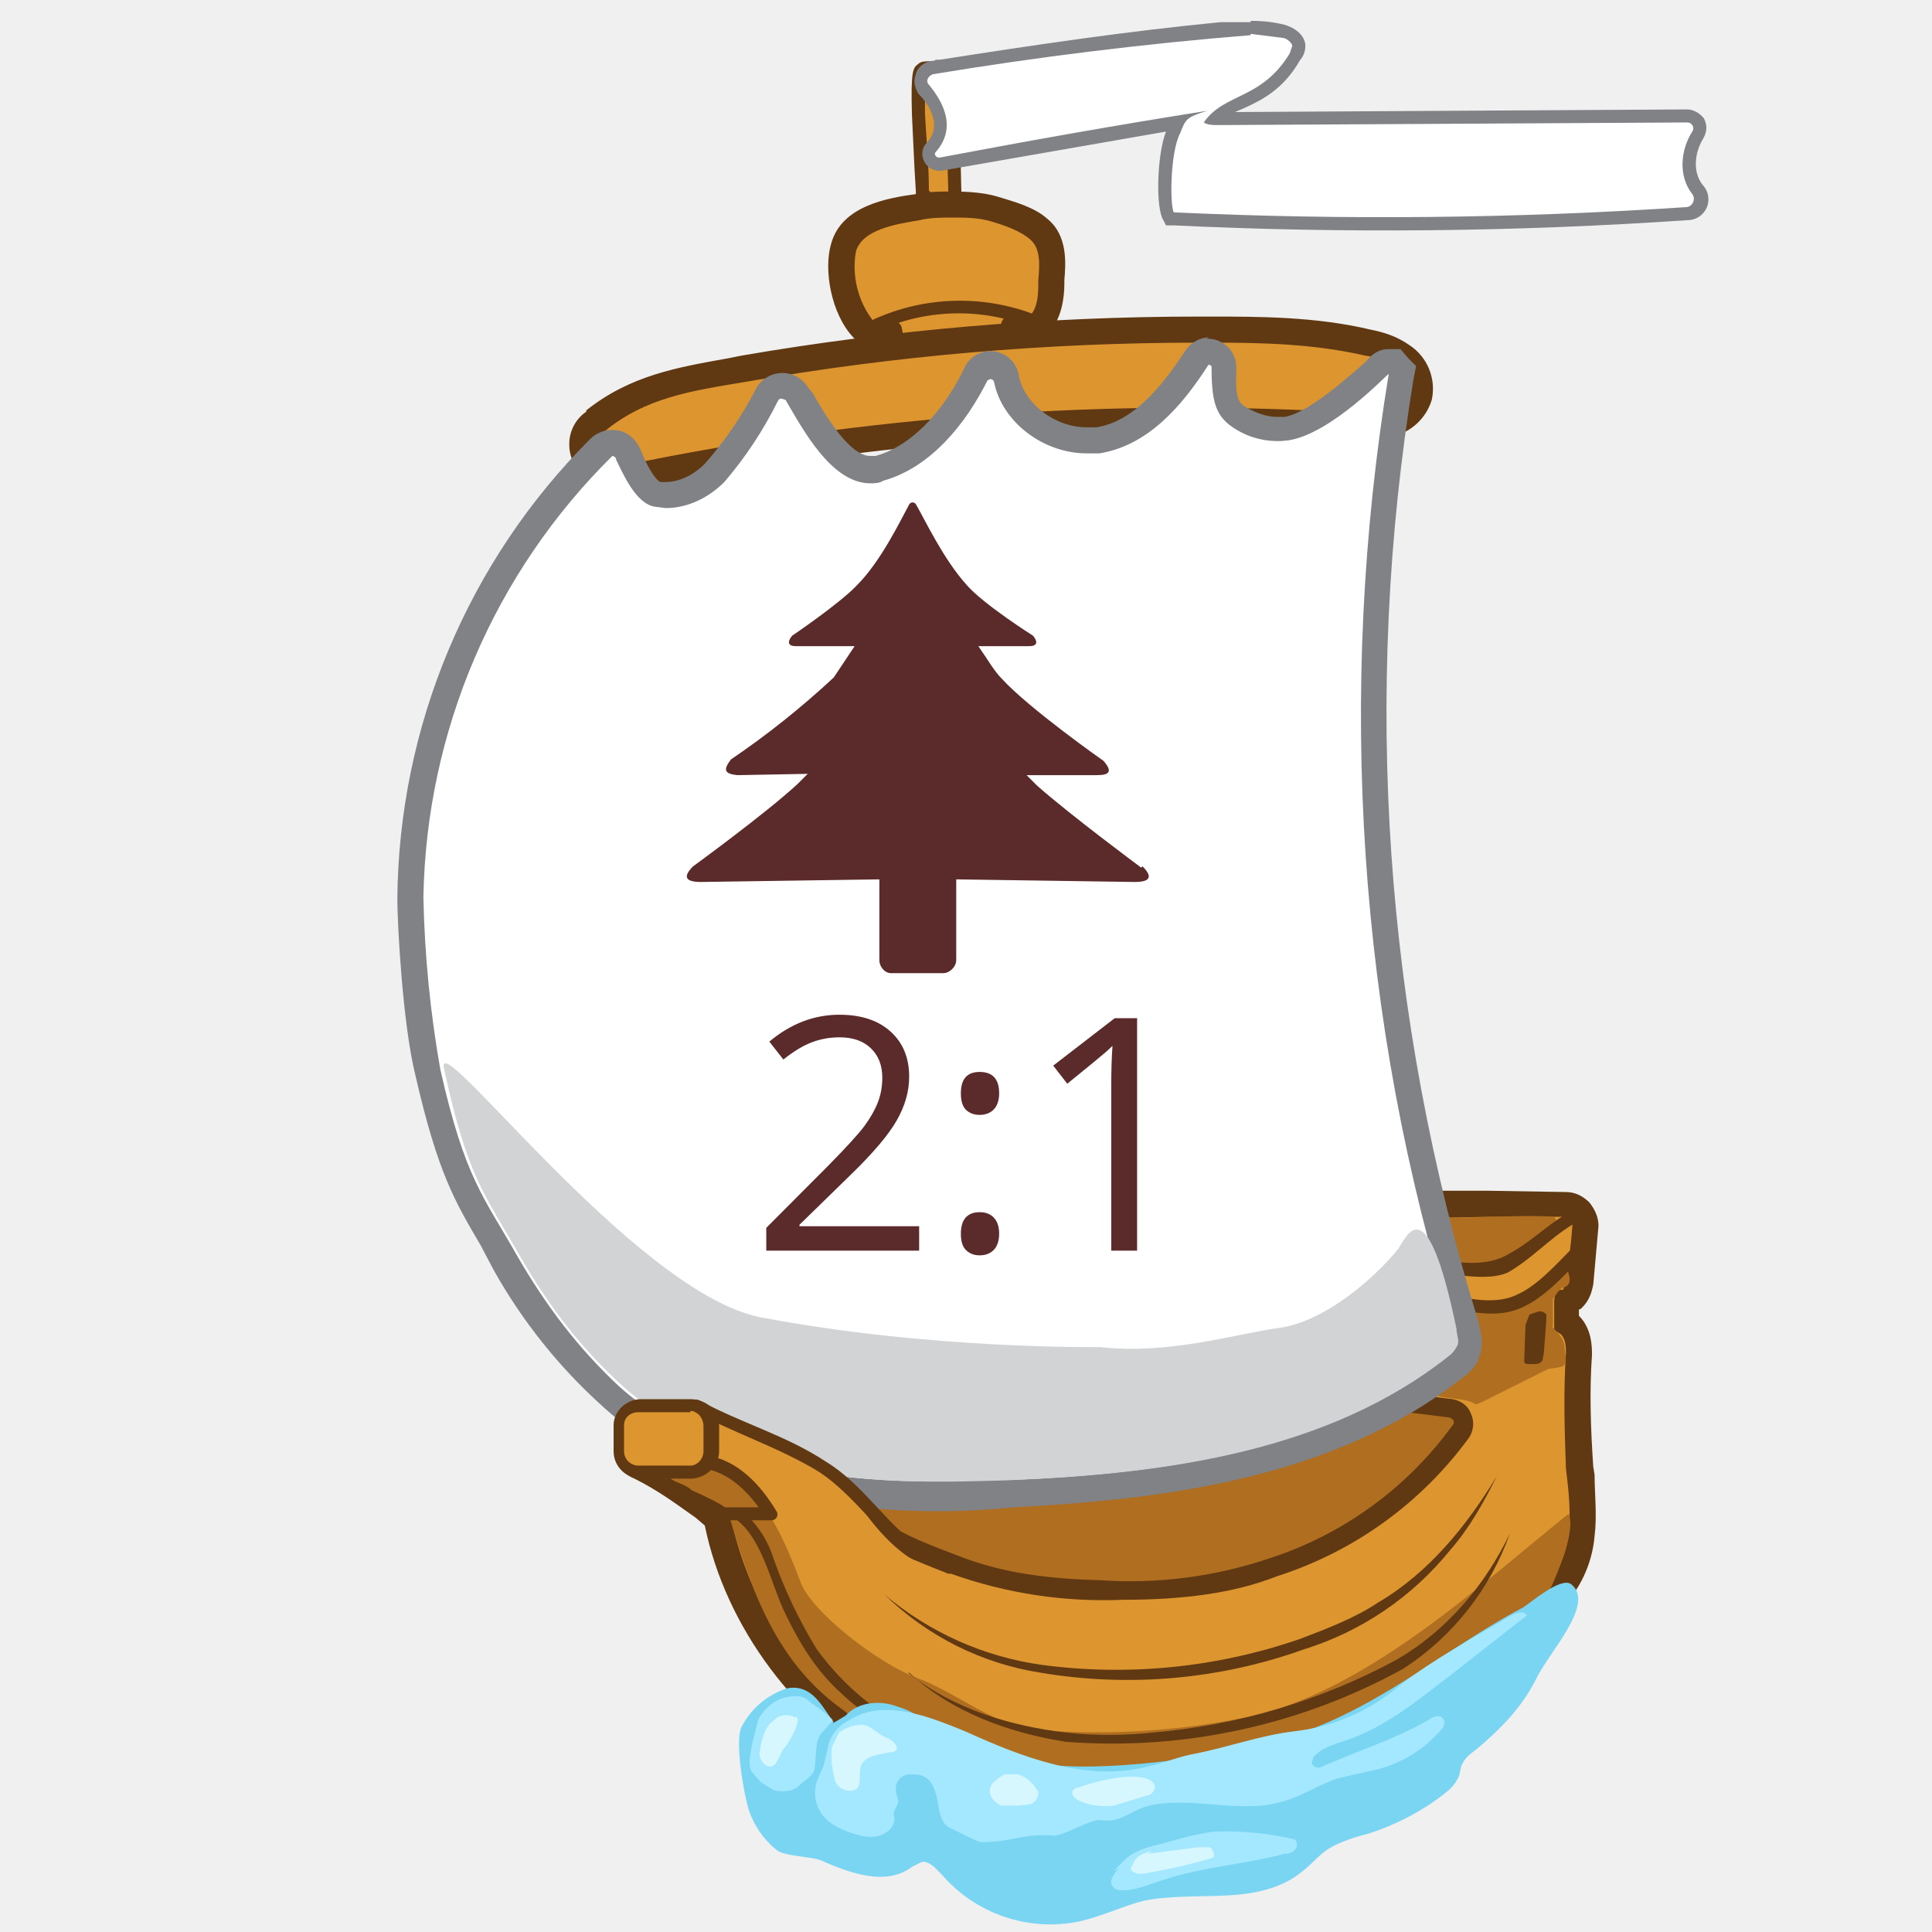
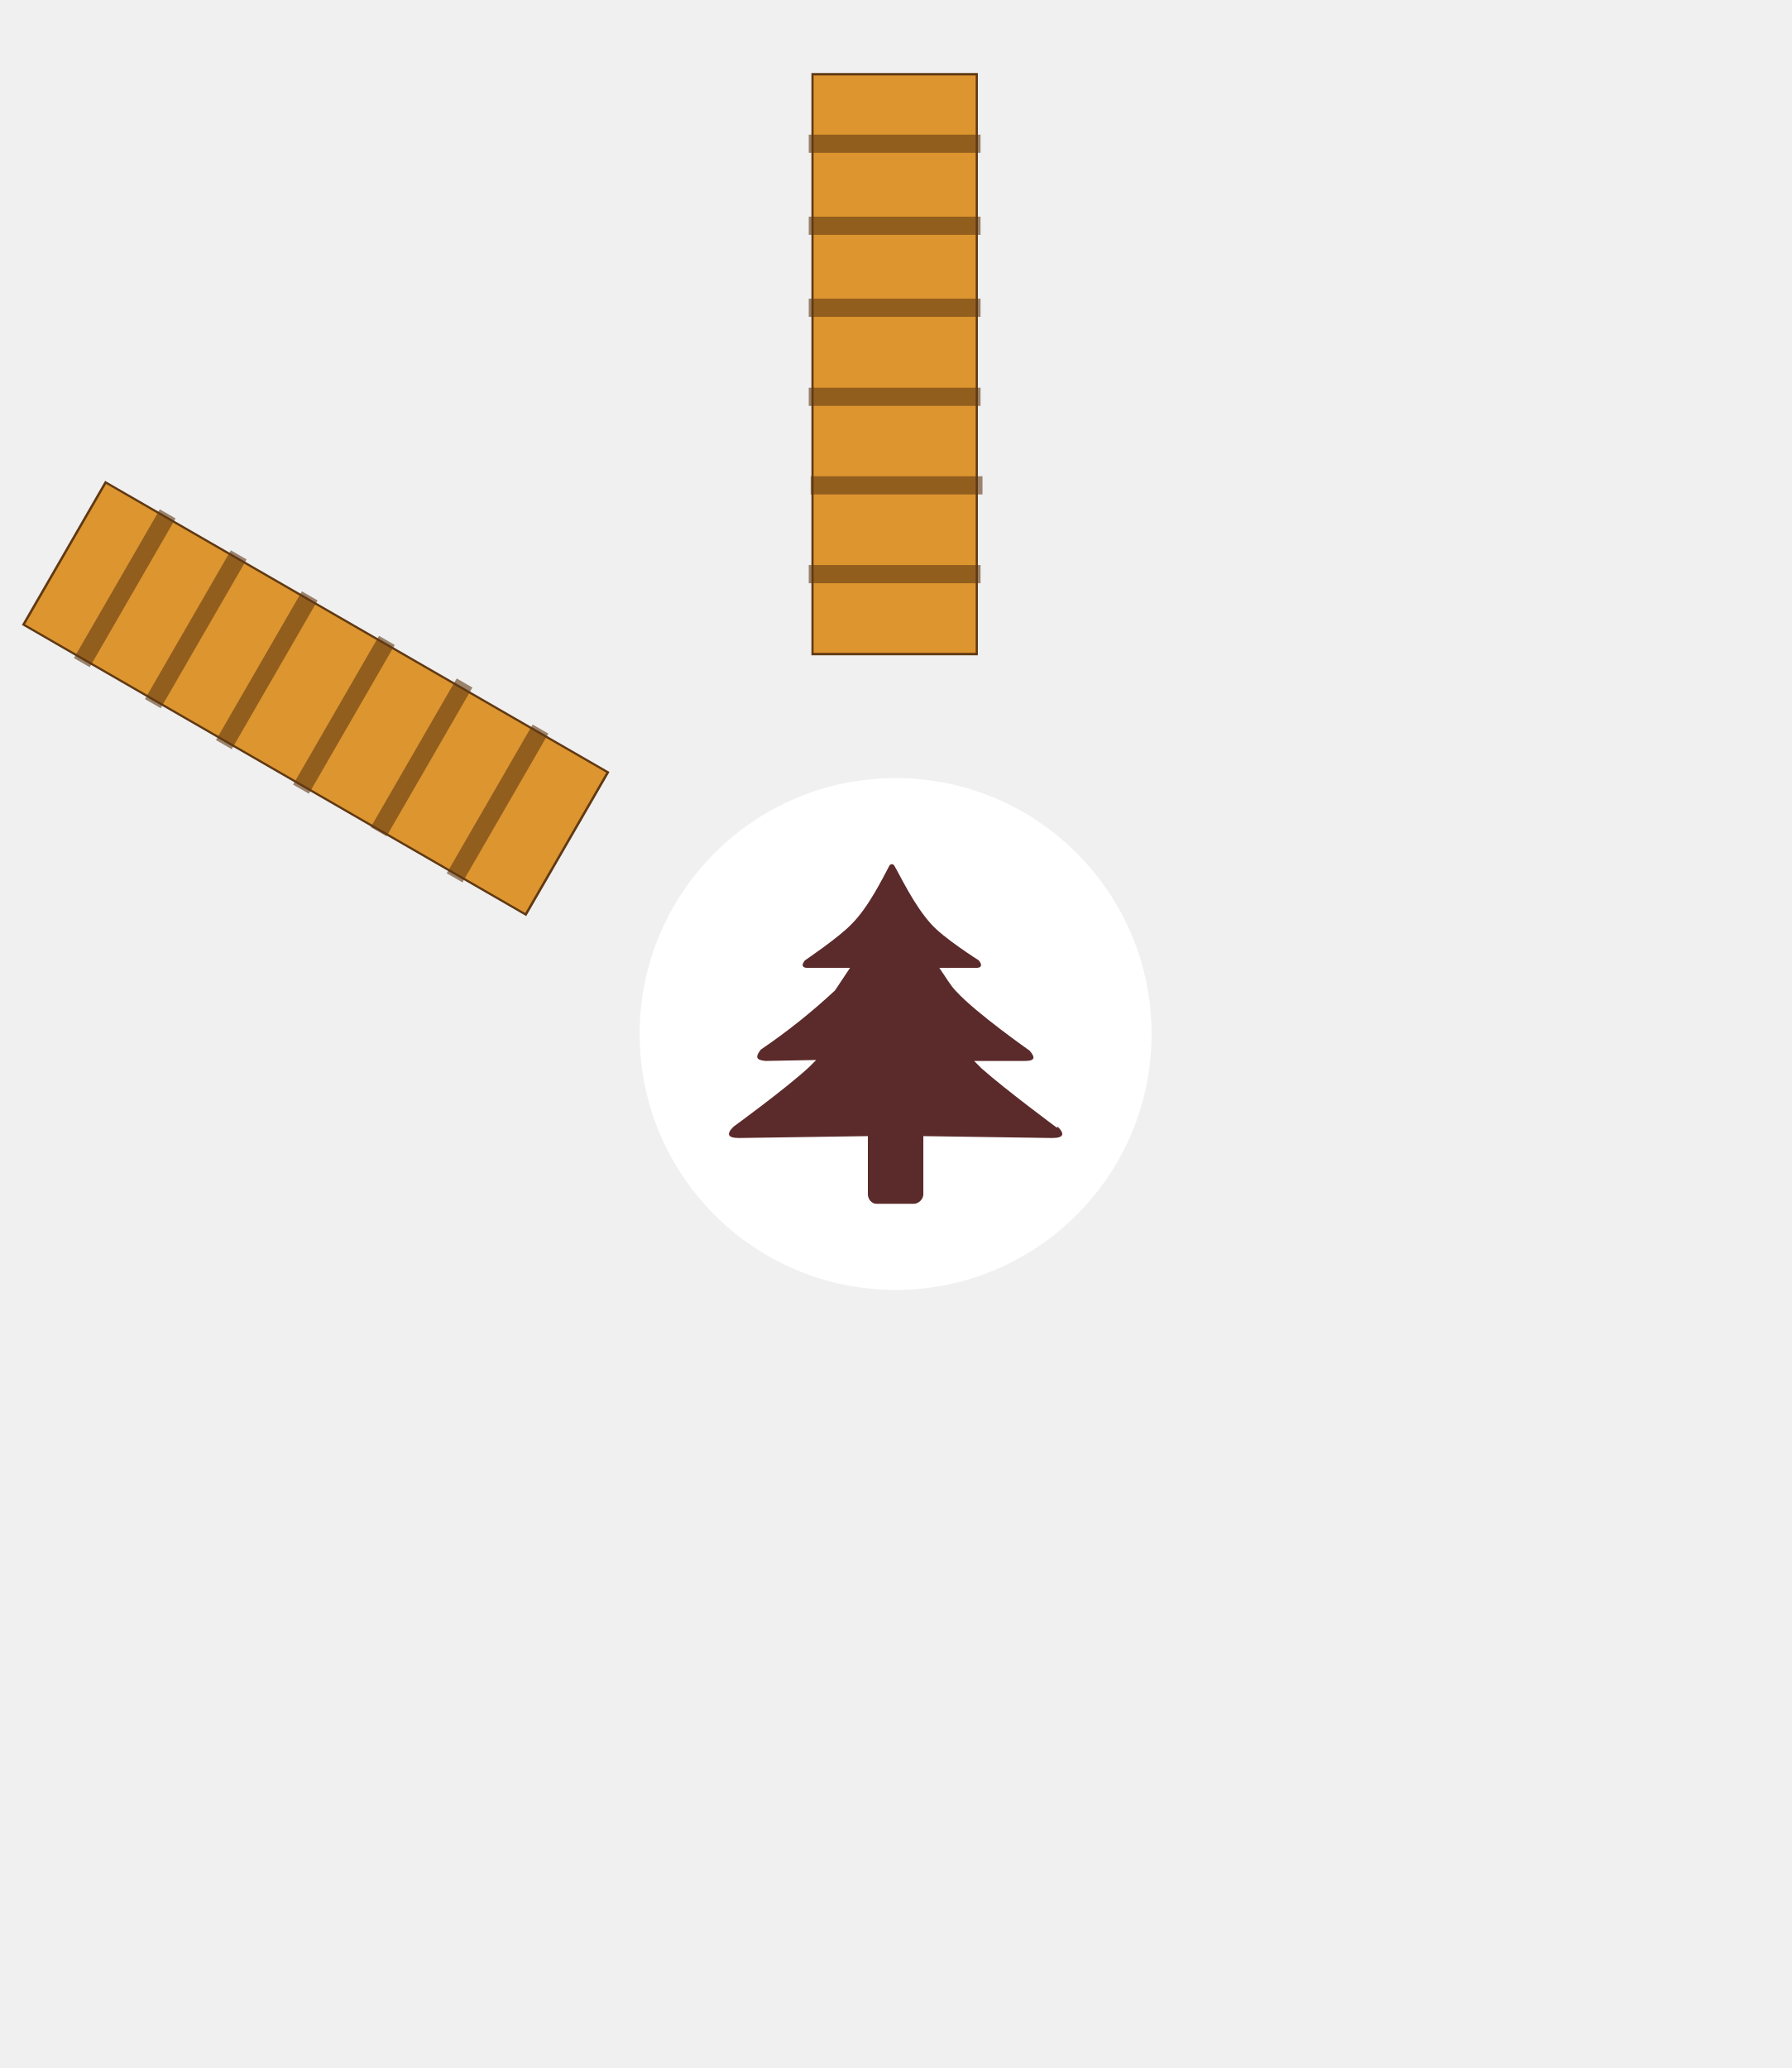
- <svg xmlns="http://www.w3.org/2000/svg" width="148.3" height="148.3">
-   <path d="M71.2 6.6c-.2-.3 0-.7.3-.8 7.4-1.2 14.8-2.4 22.2-3 1.5-.1 3.1-.2 4.6.2.4 0 0-.4 0 0 0 .2-.6.8-.7 1-3.2 3-4.5 4-5.3 4.5-7 1.2-13.3 2.3-20.3 3.7-.2 0-.4-.3-.2-.5 1.7-1.8.3-4-.6-5.1z" fill="#d1d3d4" />
-   <path d="M80.8 137.3a54.8 54.8 0 01-10.9-1.2l-1.1-.7c-7-4-12.2-11-13.7-18.6l-.1-.4-1-.7c-1.6-1.2-3-2.2-4.9-3-.6-.4-1-1-1-1.6v-1c0-.6.5-1.3 1.2-1.4.8-.3 1.7-.4 2.6-.4 2.7 0 5.3 1 7.6 1.9 3 1.3 4 1.8 6.8 3.3l.2.2a89 89 0 0018.6-2 55.1 55.1 0 0012.7-5c2-1.4 3.7-3.5 5.2-5.4 1.3-1.6 2.4-3.2 3-5 .2-.7.3-1.5.3-2.2 0-.9.6-1.6 1.5-1.6h2a220.7 220.7 0 0110.3 0c.5 0 .9.2 1.1.5s.5.7.5 1c0 1.5-.2 3-.4 4.5 0 .3-.2.8-.6 1.2l-.4.2v1.6l.2.2c.7.7.7 1.7.7 2.2a73 73 0 000 8.7l.1.7c.1 1.4.3 3 0 4.5a8 8 0 01-2.4 5v.1l-1.1.8-.3.4c-.7.9-1.5 1.8-2.5 2.6a62.1 62.1 0 01-34.2 10.6z" fill="#dd952f" />
-   <path d="M114.2 93.4h6c.2 0 .5.3.5.6a34.8 34.8 0 01-.7 5c-.2 0-.4 0-.6.2l-.1.6v2.3l.5.3c.4.4.4 1 .4 1.5-.2 3-.1 5.9 0 8.8.2 1.7.4 3.3.2 5a7 7 0 01-2.1 4.4l-1.2.9c-.9 1-1.6 2.1-2.7 2.8a61 61 0 01-44 9.4l-1-.7a27 27 0 01-13.3-18l-.3-.7c-2.2-1.6-3.8-3-6.3-4a.7.7 0 01-.3-.7v-1c0-.2.1-.4.4-.5.8-.2 1.5-.3 2.3-.3 2.5 0 5 .9 7.2 1.8 3 1.3 3.9 1.7 6.7 3.3l.4.3c6.4-.2 13-.4 19.2-2a56.6 56.6 0 0013-5.2c2.1-1.5 3.8-3.5 5.4-5.6 1.3-1.6 2.5-3.3 3.1-5.3.3-.8.4-1.7.4-2.5 0-.3.2-.6.5-.6h2l4.4-.1m0-2h-4.5l-2 .1a2.5 2.5 0 00-2.4 2.6l-.3 2a15 15 0 01-2.8 4.6c-1.4 1.9-3 3.8-5 5.1-.8.6-1.8 1-2.7 1.5a54.3 54.3 0 01-9.6 3.4c-5.8 1.5-12 1.8-18 2h-.2c-2.8-1.6-3.8-2.1-6.8-3.4-2.4-1-5.1-2-8-2-1 0-2 .1-2.9.4-1 .3-1.8 1.3-1.8 2.4v1c0 1 .5 2 1.5 2.4 1.8.9 3 1.8 4.7 3l.7.6c1.6 7.8 7 15 14.2 19.1l1.1.7 1 .4a63.1 63.1 0 0045.2-9.8c1.1-.8 2-1.9 2.7-2.8l.2-.3 1-.7h.1a9 9 0 002.8-5.8c.2-1.6 0-3.2 0-4.7l-.1-.6c-.2-2.9-.3-5.8-.1-8.6 0-.6 0-2-1-3v-.5h.1c.8-.7.9-1.5 1-1.9l.4-4.5c0-.7-.3-1.3-.7-1.8-.5-.5-1.1-.8-1.8-.8l-6-.1z" fill="#603913" />
-   <path d="M108.4 99.4a20.7 20.7 0 011-5.8c.3-.2.6-.2.9-.2 3 .2 6-.2 9 0l.3.5c-.1-.5.6-.5.6-.5.1.8-.1-.2-.6.4s-.6.7-1.3 1.1l-1.7 1.3-1.4.9-1 .3c-1.7 0-3.4-.5-5.1-.5M111.6 100.3c1.5.4 3.2.1 4.6-.5a14 14 0 004-2.5c.3.5.5 1.3-.1 1.5-.2 0-.5.3-.6.5l-.3.4v2.1c.1.1-.2-.1-.1 0 .5.5 1 1 1 1.7 0 .2.2 1 0 1.2 0 .3-1 .3-1.3.4l-5 2.5-.5.2-.4-.2c-.9-.3-1.8-.2-2.7-.5.5-2 .9-4.5.9-6.6" fill="#af6e20" />
-   <path d="M109.7 97.7c1.8 0 4.3.7 6 0 1.8-1 3.2-2.6 5-3.7.5-.3 0-1.2-.5-.8-1.5.9-2.8 2.2-4.3 3-1.9 1.2-4.2.6-6.2.5-.7 0-.7 1 0 1z" fill="#603913" />
-   <path d="M109.7 100c2 .5 4.6 1.2 6.5.6 2-.6 3.8-2.6 5.1-4 .4-.5-.3-1.2-.7-.7-1.2 1.2-2.6 2.8-4.2 3.5-1.9.9-4.5.1-6.4-.3-.6-.1-1 .8-.3 1zM117.1 101.7l-.1 2.7v.2l.2.1c.5 0 1 .1 1.2-.3l.1-.5.2-2.6v-.4c-.2-.2-.4-.3-.7-.2l-.6.2" fill="#603913" />
-   <path d="M86.2 122h-1.8c-4.5 0-8-.7-11.2-1.9-3.5-1.3-6.7-2.5-8.8-5.7-.3-.4-.3-1 0-1.4l.8-1c.2-.2.5-.3.9-.3h.2a57.6 57.6 0 0033.7-4.1l1.4-.5h1.9l8 1a1.1 1.1 0 01.8 1.8c-3.3 4.8-8 8.2-14.3 10.5-3.3 1.1-7 1.7-11.6 1.7z" fill="#af6e20" />
-   <path d="M102.2 107.8h1l8 1c.4.1.5.4.3.6a28 28 0 01-14 10.2 33.4 33.4 0 01-13 1.7c-3.8-.1-7.5-.5-11-1.9-3.4-1.3-6.5-2.4-8.5-5.5-.1 0 0-.3 0-.4l.8-1a.4.4 0 01.3 0 58.3 58.3 0 0034.2-4.2l1.2-.5h.7m0-1.5h-1l-1.4.6a57.8 57.8 0 01-33.7 4c-.6 0-1.1.3-1.5.7l-.8 1c-.5.6-.5 1.5 0 2.2 2.2 3.4 5.7 4.7 9 6h.2a34.8 34.8 0 0013.2 2c4.6 0 8.5-.5 11.8-1.8a29.3 29.3 0 0014.8-10.7c.3-.5.4-1.2.1-1.8-.2-.6-.8-1-1.4-1.1l-8.1-1-1.3-.1z" fill="#603913" />
-   <path d="M71.2 15.3l-.4-.5-.3-6c-.1-3.2 0-3.4.3-3.5 0 0 .2-.2 1-.2.7 0 1 0 1.1.3.1.2.2.4.2 1l.2 9.2-2.1-.3z" fill="#dd952f" />
-   <path d="M71.8 5.6h.7v.9c.2 2.8.2 5.7.3 8.5l-1.3-.1-.2-.3c0-2-.2-3.9-.3-5.9v-3h.8m0-1c-.8 0-1.1 0-1.3.2-.4.3-.6.4-.5 3.9l.2 4.2.1 1.7v.2l.2.3.1.2.3.4h.4l.7.1.7.1 1.1.2V15l-.2-8.5c0-.8 0-1-.3-1.4-.3-.4-.8-.5-1.5-.5z" fill="#603913" />
-   <path d="M71.1 30.2c-.3 0-.8 0-1.3-.3h-.2l-.6-.4-.2-.2-.4-1.3v-.2-1.9H68c-.6 0-1.3-.2-1.7-.6a7.8 7.8 0 01-1.6-6.3c.7-2.3 3.7-2.8 5.7-3.1 1-.2 1.9-.2 2.7-.2 1.2 0 2.2.1 3.2.4 1 .3 2.5.7 3.5 1.5 1.1 1 1 2.7 1 3.9v.2c-.1 1-.2 2.3-1 3.2-.4.3-.8.5-1.3.5l-.7-.1v.8l-.1 1c-.1.5-.7.8-1 1a3 3 0 01-1.5 1.4c-1.2.6-2.6.6-3.6.7H71z" fill="#dd952f" />
-   <path d="M73.1 16.7c1 0 2 0 3 .3s2.2.7 3 1.4.7 2 .6 3.1c0 1 0 2-.6 2.7l-.6.2-.9-.2c-.1 0-.3 0-.5.2-.5.4-.3 1.8-.4 2.4 0 .3-.9.4-1 .7 0 .5-.5.9-1 1a8 8 0 01-3.6.7c-.3 0-.6 0-.9-.2l-.5-.3-.3-.8c0-.5 0-2.7-.3-3l-.2-.2-.8.3H68c-.3 0-.8-.2-1-.4a6.8 6.8 0 01-1.3-5.3c.5-1.7 3.1-2.1 4.9-2.4.8-.2 1.7-.2 2.5-.2m0-2c-.9 0-1.8 0-2.8.2-2.2.3-5.7.9-6.5 3.8-.6 2 0 5.4 1.7 7.2.5.6 1.3 1 2 1v.8l-.1.4.1.5.3.8.2.5.3.3c.3.3.5.4 1 .6h.1c.7.3 1.3.4 1.7.4h.5c1.1 0 2.6-.1 4-.8.8-.4 1.4-1 1.8-1.6.4-.2 1.1-.7 1.3-1.6v-.8c.7 0 1.3-.4 1.8-.9 1-1 1.2-2.7 1.2-3.7V21.5c.1-1.2.3-3.4-1.3-4.7-1-.9-2.5-1.3-3.8-1.7-1-.3-2.2-.4-3.5-.4z" fill="#603913" />
-   <path d="M48 36.7c-1 0-1.8-.4-2.3-.8-.6-.4-1-1-1-1.8 0-.6.3-1.2.8-1.6l.1-.1A20 20 0 0156 28.5l1-.1c11.6-2 23.4-3 35-3.1h1c3.6 0 7.9 0 12 1 .8.2 1.8.4 2.6 1 1 .8 1.5 2 1.2 3.2-.2 1-1 1.7-2.2 2-.4.2-.9.2-1.4.2h-1a211.4 211.4 0 00-56.2 4z" fill="#dd952f" />
-   <path d="M93 26.3c4 0 7.9.1 11.8 1 .8.1 1.6.3 2.2.8.6.5 1 1.3.9 2.1-.2.7-.9 1.2-1.6 1.4l-1.1.1h-1a212.6 212.6 0 00-56.2 4c-.7 0-1.2-.3-1.8-.6-.6-.4-.7-1.4 0-1.9h.1c3.2-2.7 6.8-3.2 11-3.9 11.4-2 23.1-3 34.8-3h.9m0-2h-1c-11.7 0-23.5 1-35.1 3l-1 .2c-3.9.7-7.5 1.3-10.9 4v.1a3 3 0 00-1.3 2.6c0 1 .6 2 1.4 2.6.7.4 1.6 1 2.8 1l.9-.2a210.5 210.5 0 0155.3-4l1 .1c.7 0 1.3 0 1.8-.2a4.1 4.1 0 003-2.8 4 4 0 00-1.7-4.2c-1-.7-2-1-3-1.2-4.2-1-8.6-1-12.2-1z" fill="#603913" />
-   <path d="M67.6 25.3a15 15 0 0111.5-.2c.6.2.8-.8.2-1a16 16 0 00-12.2.4c-.6.3 0 1.1.5.8zM48.4 112.1c1.2.3 3 .7 4.2.3 1.1-.4 1-1.8.8-2.7-.1-.5-.9-.3-.8.2.2.6.4 1.5-.5 1.8h-1c-.8 0-1.7-.1-2.5-.3-.5 0-.7.6-.2.7z" fill="#603913" />
-   <path d="M71.7 114.7c-3.9 0-7-.2-10-.8-6-1-11.2-3.4-14.9-6.8a40 40 0 01-8-10.2l-1.1-2c-2-3.2-3.2-5.4-4.9-12.6A87.3 87.3 0 0131.5 69C31.5 56.3 37 43 46 34.4c.3-.2.6-.4 1-.4.5 0 1 .4 1.3 1 .6 1.6 1.5 2.8 2.2 3h.6c1.3 0 2.7-.6 3.7-1.7 1.2-1.2 3.3-4.3 4-6a1.3 1.3 0 012.4 0l.3.4c1.2 2 3.1 5.4 5.3 5.4l.7-.1c3.9-1.2 6.3-5 7.4-7.3a1.2 1.2 0 012.3.4c.5 2.6 3.3 4.7 6.2 4.7h1c3.4-.6 5.7-3.7 7.4-6.3a1.2 1.2 0 011.9-.2c.2.2.4.5.4.9 0 3 .4 3.4 1.8 4.1a5.1 5.1 0 003 .5c2.3-.3 5.6-3.4 6.6-4.5.6-.5.8-.6 1.2-.6h.5l.6.7-.1.4c-4 24.3-2.4 49.5 4.9 73 .1.4.4 1.2 0 2-.2.6-.6 1-.9 1.1-9.6 7.6-22.5 9.1-33.9 9.7l-6 .1z" fill="#fff" />
-   <path d="M92.7 28c.1 0 .3 0 .3.2 0 3 .4 4 2.3 5a6.1 6.1 0 003.6.6c3.3-.5 7.6-5.1 7.7-5.1-4 24.4-2.4 49.7 5 73.3 0 .5.2 1 0 1.4a2 2 0 01-.6.7c-9.2 7.3-21.6 9-33.3 9.5l-6 .1a55 55 0 01-10-.8c-5.1-1-10.3-3-14.2-6.5-3.2-3-5.6-6.2-7.8-10-2.6-4.6-4-5.9-5.9-14.3a86.4 86.4 0 01-1.3-13.2A48.8 48.8 0 0147 35c.1 0 .3.1.3.3.5 1 1.5 3.4 3 3.6l.8.1c1.7 0 3.3-.8 4.5-2a30 30 0 004.1-6.2c.1-.2.2-.2.3-.2l.3.1c1.3 2.2 3.5 6.4 6.5 6.4.3 0 .7 0 1-.2 3.6-1 6.3-4.3 8-7.7l.2-.1c.1 0 .2 0 .3.2.6 3.1 3.8 5.5 7.1 5.5h1c3.7-.6 6.3-3.6 8.3-6.7l.1-.2m0-2c-.7 0-1.4.4-1.8 1-2.4 3.7-4.5 5.5-6.8 5.9h-.8c-2.4 0-4.8-1.8-5.2-4a2.2 2.2 0 00-4.2-.5c-1.7 3.5-4.2 6-6.8 6.7h-.4c-1.6 0-3.5-3.2-4.4-4.8l-.4-.5a2.3 2.3 0 00-4 .2 28 28 0 01-3.9 5.7c-.9.9-2 1.4-3 1.4h-.4c-.3-.1-.9-.9-1.5-2.4-.4-1-1.2-1.6-2.2-1.6-.7 0-1.3.3-1.7.7A50.5 50.5 0 0030.5 69c0 1.9.4 9.6 1.4 13.6 1.7 7.4 3 9.6 5 13l1 1.9a41 41 0 008.3 10.4c3.8 3.5 9 6 15.2 7.1a56.2 56.2 0 0016.4.7c11.5-.6 24.6-2.2 34.4-9.9.3-.2 1-.7 1.3-1.5.5-1.1.1-2.2 0-2.8a158.6 158.6 0 01-5-72.4l.2-1-.6-.6-.6-.7h-.9c-.8 0-1.3.4-1.8 1-2.8 2.5-4.9 4-6.2 4.2H98c-.6 0-1.3-.2-1.9-.5-1-.5-1.3-.6-1.2-3.2a2.2 2.2 0 00-2.3-2.3z" fill="#808285" />
-   <path d="M84.4 103.4c5.4.6 10.3-1 14-1.5 3.5-.6 7.2-3.9 8.9-6 .7-1 2.2-5 4.5 6.1 0 .5.3 1 0 1.4a2 2 0 01-.6.7c-9.2 7.3-21.6 9-33.3 9.5-5.3.2-10.6.3-15.9-.7-5.2-1-10.3-3-14.2-6.5-3.3-3-5.7-6.2-7.9-10-2.6-4.6-4-5.9-5.8-14.3-1-3.9 14.5 17 24.2 19 13.1 2.5 26 2.3 26.1 2.3z" fill="#d1d3d4" />
-   <path d="M50.4 113c1.3 1 2.1-.2 5.5.6.3 0 1.5.8 1.7 1l1.5 2.1c.6 2.2 1.9 4.2 2.3 4.6.4.4 1.4 1.6 2.7 1.5 1 0 .5.7 1.5.5 1.2-.3 2.3-.8 3.4-1.3l1.7-.9c.6-.2.7 0 1.1-.5-3-1.1-5-3.7-6.7-6.4-.2-.3-1.6-.9-1.7-1-2.5-1.2-4.1-2.7-6.8-3.6l-2.3-1a.3.3 0 00-.4.3c.3 1 1 2.4.6 3-.3.6-.8 1-1.4 1.2l-2 .4-.7-.5z" fill="#dd952f" />
-   <path d="M120.4 116.2c-6.6 5.3-14.8 13-23.7 15.4a57.6 57.6 0 01-17 1.2c-3.2-.2-6.3-2.9-9.3-4-3-1.1-8.3-5.2-9-7.5-.9-2.3-1.9-4.9-4-7.2-.4-.3-2.5-1.6-3-1.7l-.8-.1-3.8.2 2 1.2c.5.2 1 .4 1.3.7.7.3 2.2 1 2.7 1.4 1.7 5.7 3.5 11.5 8.7 15.3a34.3 34.3 0 0016 6.6c5 .7 10.2 0 15.3-1 4.1-.8 8.3-1.9 12.1-3.7a24 24 0 009.5-8c1-1.5 3.8-7.2 3-8.8z" fill="#af6e20" />
-   <path d="M56.6 116.7c2 1.6 2.6 5 3.7 7.2 1.1 2.3 2.4 4.4 4.3 6.1 3.5 3.3 8.4 5.3 13.2 5.7.5 0 .5-.7 0-.7a20.5 20.5 0 01-15.1-8.4 36.5 36.5 0 01-3.3-6.9A8 8 0 0057 116c-.4-.3-.8.4-.4.7z" fill="#603913" />
-   <path d="M53.9 112.7c2.2.3 3.7 2 4.9 3.8l.4-.8h-3.9c-.6 0-.6 1 0 1h3.9c.4 0 .6-.4.4-.7-1.2-2-3-4-5.5-4.3-.6-.1-.9.9-.2 1z" fill="#603913" />
-   <path d="M49.1 113c-.9 0-1.6-.7-1.6-1.6v-2c0-.8.7-1.6 1.6-1.6H53c1 0 1.7.8 1.7 1.7v1.9c0 .9-.8 1.6-1.7 1.6h-3.8z" fill="#dd952f" />
-   <path d="M53 108.3c.5 0 1 .5 1 1.2v1.9c0 .6-.5 1.1-1 1.1H49c-.6 0-1.1-.5-1.1-1.1v-2c0-.6.5-1 1.1-1H53m0-1h-3.8c-1.1 0-2.1.9-2.1 2v2c0 1.2 1 2.1 2.1 2.1H53c1.2 0 2.2-1 2.2-2.1v-2c0-1.1-1-2-2.2-2z" fill="#603913" />
-   <path d="M53.2 108.3c3.1 1.7 6.6 2.8 9.7 4.7 2.7 1.8 4.5 4.7 7.2 6.7.6.3 1-.5.5-.9-2.7-2-4.4-4.9-7.2-6.6-3-2-6.6-3-9.7-4.7-.6-.3-1 .5-.5.8z" fill="#603913" />
-   <path d="M64 132.2c-.8-1-1.6-3-3.6-2.6a6 6 0 00-3.5 3c-.5 1.1.2 5.2.6 6.4a6.7 6.7 0 002.1 3c.6.5 2.7.5 3.4.8 2.3 1 5 2 7 .5l.8-.4c.6 0 1 .5 1.5 1a11 11 0 0010.5 3.6c1.8-.4 3.4-1.2 5-1.6 2-.4 4.2-.3 6.3-.4s4.2-.5 5.8-1.8c.7-.5 1.3-1.3 2.1-1.8 1-.6 2.1-.9 3.2-1.2 2.1-.7 4.2-1.8 5.9-3.2a3 3 0 00.9-1.2c.1-.3.1-.7.3-1 .2-.4.6-.7 1-1 1.8-1.5 3.5-3.2 4.6-5.4 1-2.1 4.6-5.8 2.7-7.3-.8-.6-3.2 1.5-3.7 1.8-5.8 3-11.8 8.4-19 10.2A63 63 0 0191 135c-6.2.8-13 1.3-18.3-1.9-1.3-.7-2.4-1.7-3.8-2.1-1.3-.5-3-.4-4 .7l-1 .6z" fill="#7ad5f3" />
-   <path fill="#a3e8ff" d="M64.6 132.3l.3-.1zM103.3 133.6c3-1 5.4-3 7.9-4.9l6-4.7c-.2-.4-.8-.2-1.2 0-2.9 1.7-6 3.4-8.6 5.4a15 15 0 01-8.1 3.5c-2.5.3-5 1.2-7.5 1.7-1.2.2-2.4.7-3.7 1-4.7 1.2-9.6-.7-14-2.7-2.7-1.1-5.9-2.4-8.5-1.1l-.7.4c-.8.5-1.3 1.3-1.4 2.2l-.3 1.2-.4.9c-.5 1.1-.2 2.5.8 3.3.7.6 2.3 1.2 3.3 1.2s2-.8 1.7-1.7c0-.5.5-.8.3-1.3-.4-1 .1-1.9 1.2-1.8 1.1 0 1.5.6 1.8 1.7.2.9.2 2 1 2.4.3.1 2.1 1.1 2.4 1.1 2.5 0 3.2-.7 5.6-.5.8 0 2.7-1.2 3.5-1.2 1.8.3 2.4-.9 4.3-1.2 3.2-.5 6.6.7 9.7-.2 1.5-.4 2.8-1.3 4.3-1.8l3.1-.7a9.6 9.6 0 004.8-3c.2-.2.4-.6.2-.8-.1-.4-.8-.3-1.1 0-2.6 1.5-5.5 2.4-8.2 3.6-.3.2-.8 0-.8-.3l.1-.4c.7-.8 1.6-1 2.5-1.3zM63.9 132c-.7-.7-1.7-1.3-1.9-1.5-.5-.5-1.7-.3-2.3 0s-1.2.9-1.5 1.5l-.5 2c-.1.7-.3 1.4 0 2l.7.8.8.5c.3.2.6.2.9.2.4 0 .9-.1 1.2-.4.4-.4 1-.7 1.2-1.2.2-1 0-2 .5-2.8l.9-1z" />
+ <svg xmlns="http://www.w3.org/2000/svg" width="346.41" height="400">
  <g>
-     <path d="M85.5 143.6l.8-.8c.7-.7 1.7-1 2.6-1.2 1.4-.4 2.8-.8 4.2-1a22.9 22.9 0 016.3.6c.2.2.2.6 0 .8-.2.2-.5.3-.8.3-3 .8-6.3 1-9.3 2-1 .3-2 .8-3.2.8-.2 0-.4 0-.6-.2-.5-.4 0-1.1.4-1.5" fill="#a3e8ff" />
-   </g>
-   <g>
-     <path d="M78.1 136.2h-1l.3-.1c-.3.1-.7.3-1 .6-.3.2-.5.6-.4 1 .1.4.5.7.8.9h1.3l1-.1c.4-.2.6-.5.6-.9 0-.2-.2-.3-.3-.5-.3-.4-.8-.8-1.3-.9zM88.6 137.4c.2-.4-.2-.8-.7-.9-1.8-.5-5.1.7-5.1.7-.2 0-.5.2-.5.4 0 .3.3.5.5.6.8.4 1.8.5 2.7.4l2.6-.8c.2 0 .4-.2.5-.4zM92.9 141.8h-1l-3.8.5.3-.2c-.5.1-1 .3-1.3.7l-.3.6c0 .4.7.5 1.1.4a43.2 43.2 0 005.2-1.2c.2-.2 0-.6-.2-.8zM68.1 133.4c-.7-.2-1.3-1.1-2.1-1a3 3 0 00-1.6.6l-.5 1c-.2.8 0 1.9.2 2.7.2.6 1 .9 1.5.7.3-.1.4-.5.4-.9s0-.7.1-1c.4-.8 1.4-.8 2.2-1 .2 0 .4 0 .5-.2.2-.3-.3-.7-.7-.9zM61 131.8c-.5-.2-.8-.2-1.3 0l-.6.5c-.5.6-.7 1.5-.8 2.3 0 .5.4 1 .8 1 .3 0 .5-.3.6-.5l.4-.8c.5-.5 1.5-2.4 1-2.5z" fill="#d7f7ff" />
-   </g>
-   <g>
-     <path d="M67.9 122.4a23.8 23.8 0 0012.1 5.4 43.2 43.2 0 0019.8-2c2.1-.8 4.2-1.6 6-2.8 3.9-2.3 6.8-5.9 9.1-9.7-1 2-2.1 4-3.6 5.7a23.3 23.3 0 01-11.2 7.6 40.2 40.2 0 01-20.2 1.8 22 22 0 01-12-6z" fill="#603913" />
-   </g>
-   <g>
-     <path d="M69.7 128.4c3.5 2.8 7.9 4.1 12.2 4.6a31.3 31.3 0 006.5 0 48 48 0 0018.8-5.6c3.8-2.2 6.8-5.7 8.7-9.7a20.5 20.5 0 01-8.2 10.4 46.3 46.3 0 01-25.9 5.6c-4.4-.7-8.8-2.3-12-5.3z" fill="#603913" />
-   </g>
-   <g>
-     <path d="M105.8 17.2a336 336 0 01-15.7-.4h-.3l-.1-.2c-.5-.7-.4-5 .4-6.7l.1-.2.2-.3c-6.2 1-12 2-18.2 3.2H72a.8.8 0 01-.6-1.3c1.4-1.5.4-3.2-.6-4.4a1 1 0 01-.2-1c.2-.4.5-.6.8-.7a289 289 0 0124.5-3c1 0 1.7 0 2.5.2 1 .2 1.1.8 1.2 1.1 0 .4-.2.6-.3.8-1.3 2.2-2.8 3-4.2 3.6-.7.3-1.4.7-2 1.2h.3l18.7-.1 17.3-.1a1 1 0 01.8 1.5c-.7 1.2-1 3 0 4.2.3.3.3.7.2 1.1-.2.4-.6.7-1 .7-7.4.5-15.6.8-23.7.8z" fill="#fff" />
-     <path d="M96 2.6l2.4.3c.3 0 .7.3.8.6l-.2.6c-2.2 3.6-5 3-6.6 5.3.3.2.7.2 1.1.2h.1l35.9-.2c.4 0 .6.4.4.7-.9 1.4-1.1 3.4 0 4.8.3.4 0 1-.5 1a349.2 349.2 0 01-39.3.4c-.3-.5-.3-4.6.5-6.1.4-1 .4-1.2 2.1-1.7-7 1.1-13.7 2.3-20.6 3.6-.3 0-.4-.3-.3-.4 1.8-2 .4-4.1-.5-5.2-.3-.3 0-.7.3-.8a294 294 0 0124.4-3m0-1h-2.3c-7.2.7-14 1.7-22.3 3-.5.1-1 .5-1.1 1-.2.5-.1 1 .2 1.5 1 1 1.8 2.6.6 3.8-.3.3-.4.9-.2 1.3a1.3 1.3 0 001.4.8l17.2-3c-.7 1.8-.8 5.9-.2 6.8l.2.4h.6a339.8 339.8 0 0039.4-.4 1.6 1.6 0 001.2-2.7c-.8-1-.6-2.5 0-3.5.3-.5.4-1 .1-1.6-.3-.4-.8-.7-1.3-.7l-17.4.1-17.3.1.7-.3c1.3-.6 3-1.4 4.3-3.7.2-.2.4-.6.4-1.1 0-.4-.3-1.2-1.6-1.6-.8-.2-1.6-.3-2.6-.3z" fill="#808285" />
-   </g>
-   <text transform="translate(57.6 96)" fill="#5b2a2a" font-family="OpenSans" font-size="25">2:1</text>
-   <g>
-     <path d="M87.6 66.6s-5.4-4-8-6.3l-.8-.8h5.4c1 0 1.2-.3.5-1.1 0 0-5.7-4-7.8-6.3-.6-.6-1.1-1.5-1.8-2.5H79c.6 0 .7-.3.3-.8 0 0-3.8-2.4-5.1-3.9-1.8-2-3.2-5-3.9-6.2a.3.3 0 00-.5 0c-.7 1.3-2.2 4.4-4 6.2-1.3 1.4-5 3.9-5 3.9-.4.5-.3.8.3.8h4.5L64 52a65.7 65.7 0 01-7.9 6.3c-.6.8-.5 1.1.5 1.2l5.4-.1-.8.8c-2.5 2.3-8 6.3-8 6.3-.8.8-.6 1.2.6 1.2l13.7-.2v6.2c0 .5.4 1 .9 1h4c.5 0 1-.5 1-1v-6.2l13.7.2c1.2 0 1.4-.4.6-1.2z" fill="#5b2a2a" />
+     <g stroke="null" id="svg_5">
+       <g stroke="null" id="svg_4">
+         <path stroke="null" d="m157.156,14.312l31.77,0l0,112.25l-31.77,0l0,-112.25z" fill="#dd952f" id="svg_6" />
+         <path stroke="null" fill="#603913" d="m188.691,14.594l0,111.687l-31.347,0l0,-111.687l31.254,0m0.469,-0.469l-32.145,0l0,112.626l32.192,0l0,-112.626l-0.047,0l0,0z" class="st26" id="svg_7" />
+         <g stroke="null" opacity="0.6" id="svg_8">
+           <path stroke="null" fill="#603913" d="m156.405,26.044l33.225,0l0,3.52l-33.225,0l0,-3.52zm0,15.861l33.225,0l0,3.52l-33.225,0l0,-3.52zm0,15.861l33.225,0l0,3.52l-33.225,0l0,-3.52zm0,17.222l33.225,0l0,3.52l-33.225,0l0,-3.52zm0.375,17.128l33.225,0l0,3.52l-33.225,0l0,-3.52zm-0.375,17.175l33.225,0l0,3.52l-33.225,0l0,-3.52z" class="st26" id="svg_9" />
+         </g>
+       </g>
+     </g>
+     <g stroke="null" id="svg_10" transform="rotate(-60 61.1425 134.937)">
+       <g stroke="null" id="svg_4">
+         <path stroke="null" d="m45.093,78.812l31.77,0l0,112.25l-31.77,0l0,-112.25z" fill="#dd952f" id="svg_11" />
+         <path stroke="null" fill="#603913" d="m76.629,79.094l0,111.687l-31.347,0l0,-111.687l31.254,0m0.469,-0.469l-32.145,0l0,112.626l32.192,0l0,-112.626l-0.047,0l0,0z" class="st26" id="svg_12" />
+         <g stroke="null" opacity="0.6" id="svg_13">
+           <path stroke="null" fill="#603913" d="m44.343,90.544l33.225,0l0,3.52l-33.225,0l0,-3.52zm0,15.861l33.225,0l0,3.52l-33.225,0l0,-3.52zm0,15.861l33.225,0l0,3.52l-33.225,0l0,-3.52zm0,17.222l33.225,0l0,3.52l-33.225,0l0,-3.52zm0.375,17.128l33.225,0l0,3.52l-33.225,0l0,-3.52zm-0.375,17.175l33.225,0l0,3.52l-33.225,0l0,-3.52z" class="st26" id="svg_14" />
+         </g>
+       </g>
+     </g>
+     <ellipse fill="#fff" cx="173.205" cy="200" id="svg_15" rx="49.501" ry="49.501" stroke="#000" stroke-width="0" />
+     <g stroke="null" id="svg_16">
+       <path stroke="null" id="svg_17" fill="#5b2a2a" d="m204.381,218.118s-9.816,-7.271 -14.543,-11.452l-1.454,-1.454l9.816,0c1.818,0 2.181,-0.545 0.909,-2c0,0 -10.362,-7.271 -14.179,-11.452c-1.091,-1.091 -2,-2.727 -3.272,-4.545l7.09,0c1.091,0 1.272,-0.545 0.545,-1.454c0,0 -6.908,-4.363 -9.271,-7.09c-3.272,-3.636 -5.817,-9.089 -7.09,-11.271a0.545,0.545 0 0 0 -0.909,0c-1.272,2.363 -3.999,7.998 -7.271,11.271c-2.363,2.545 -9.089,7.09 -9.089,7.09c-0.727,0.909 -0.545,1.454 0.545,1.454l8.18,0l-2.909,4.363a119.431,119.431 0 0 1 -14.361,11.452c-1.091,1.454 -0.909,2 0.909,2.181l9.816,-0.182l-1.454,1.454c-4.545,4.181 -14.543,11.452 -14.543,11.452c-1.454,1.454 -1.091,2.181 1.091,2.181l24.904,-0.364l0,11.271c0,0.909 0.727,1.818 1.636,1.818l7.271,0c0.909,0 1.818,-0.909 1.818,-1.818l0,-11.271l24.904,0.364c2.181,0 2.545,-0.727 1.091,-2.181l-0.182,0.182z" />
+     </g>
  </g>
</svg>
